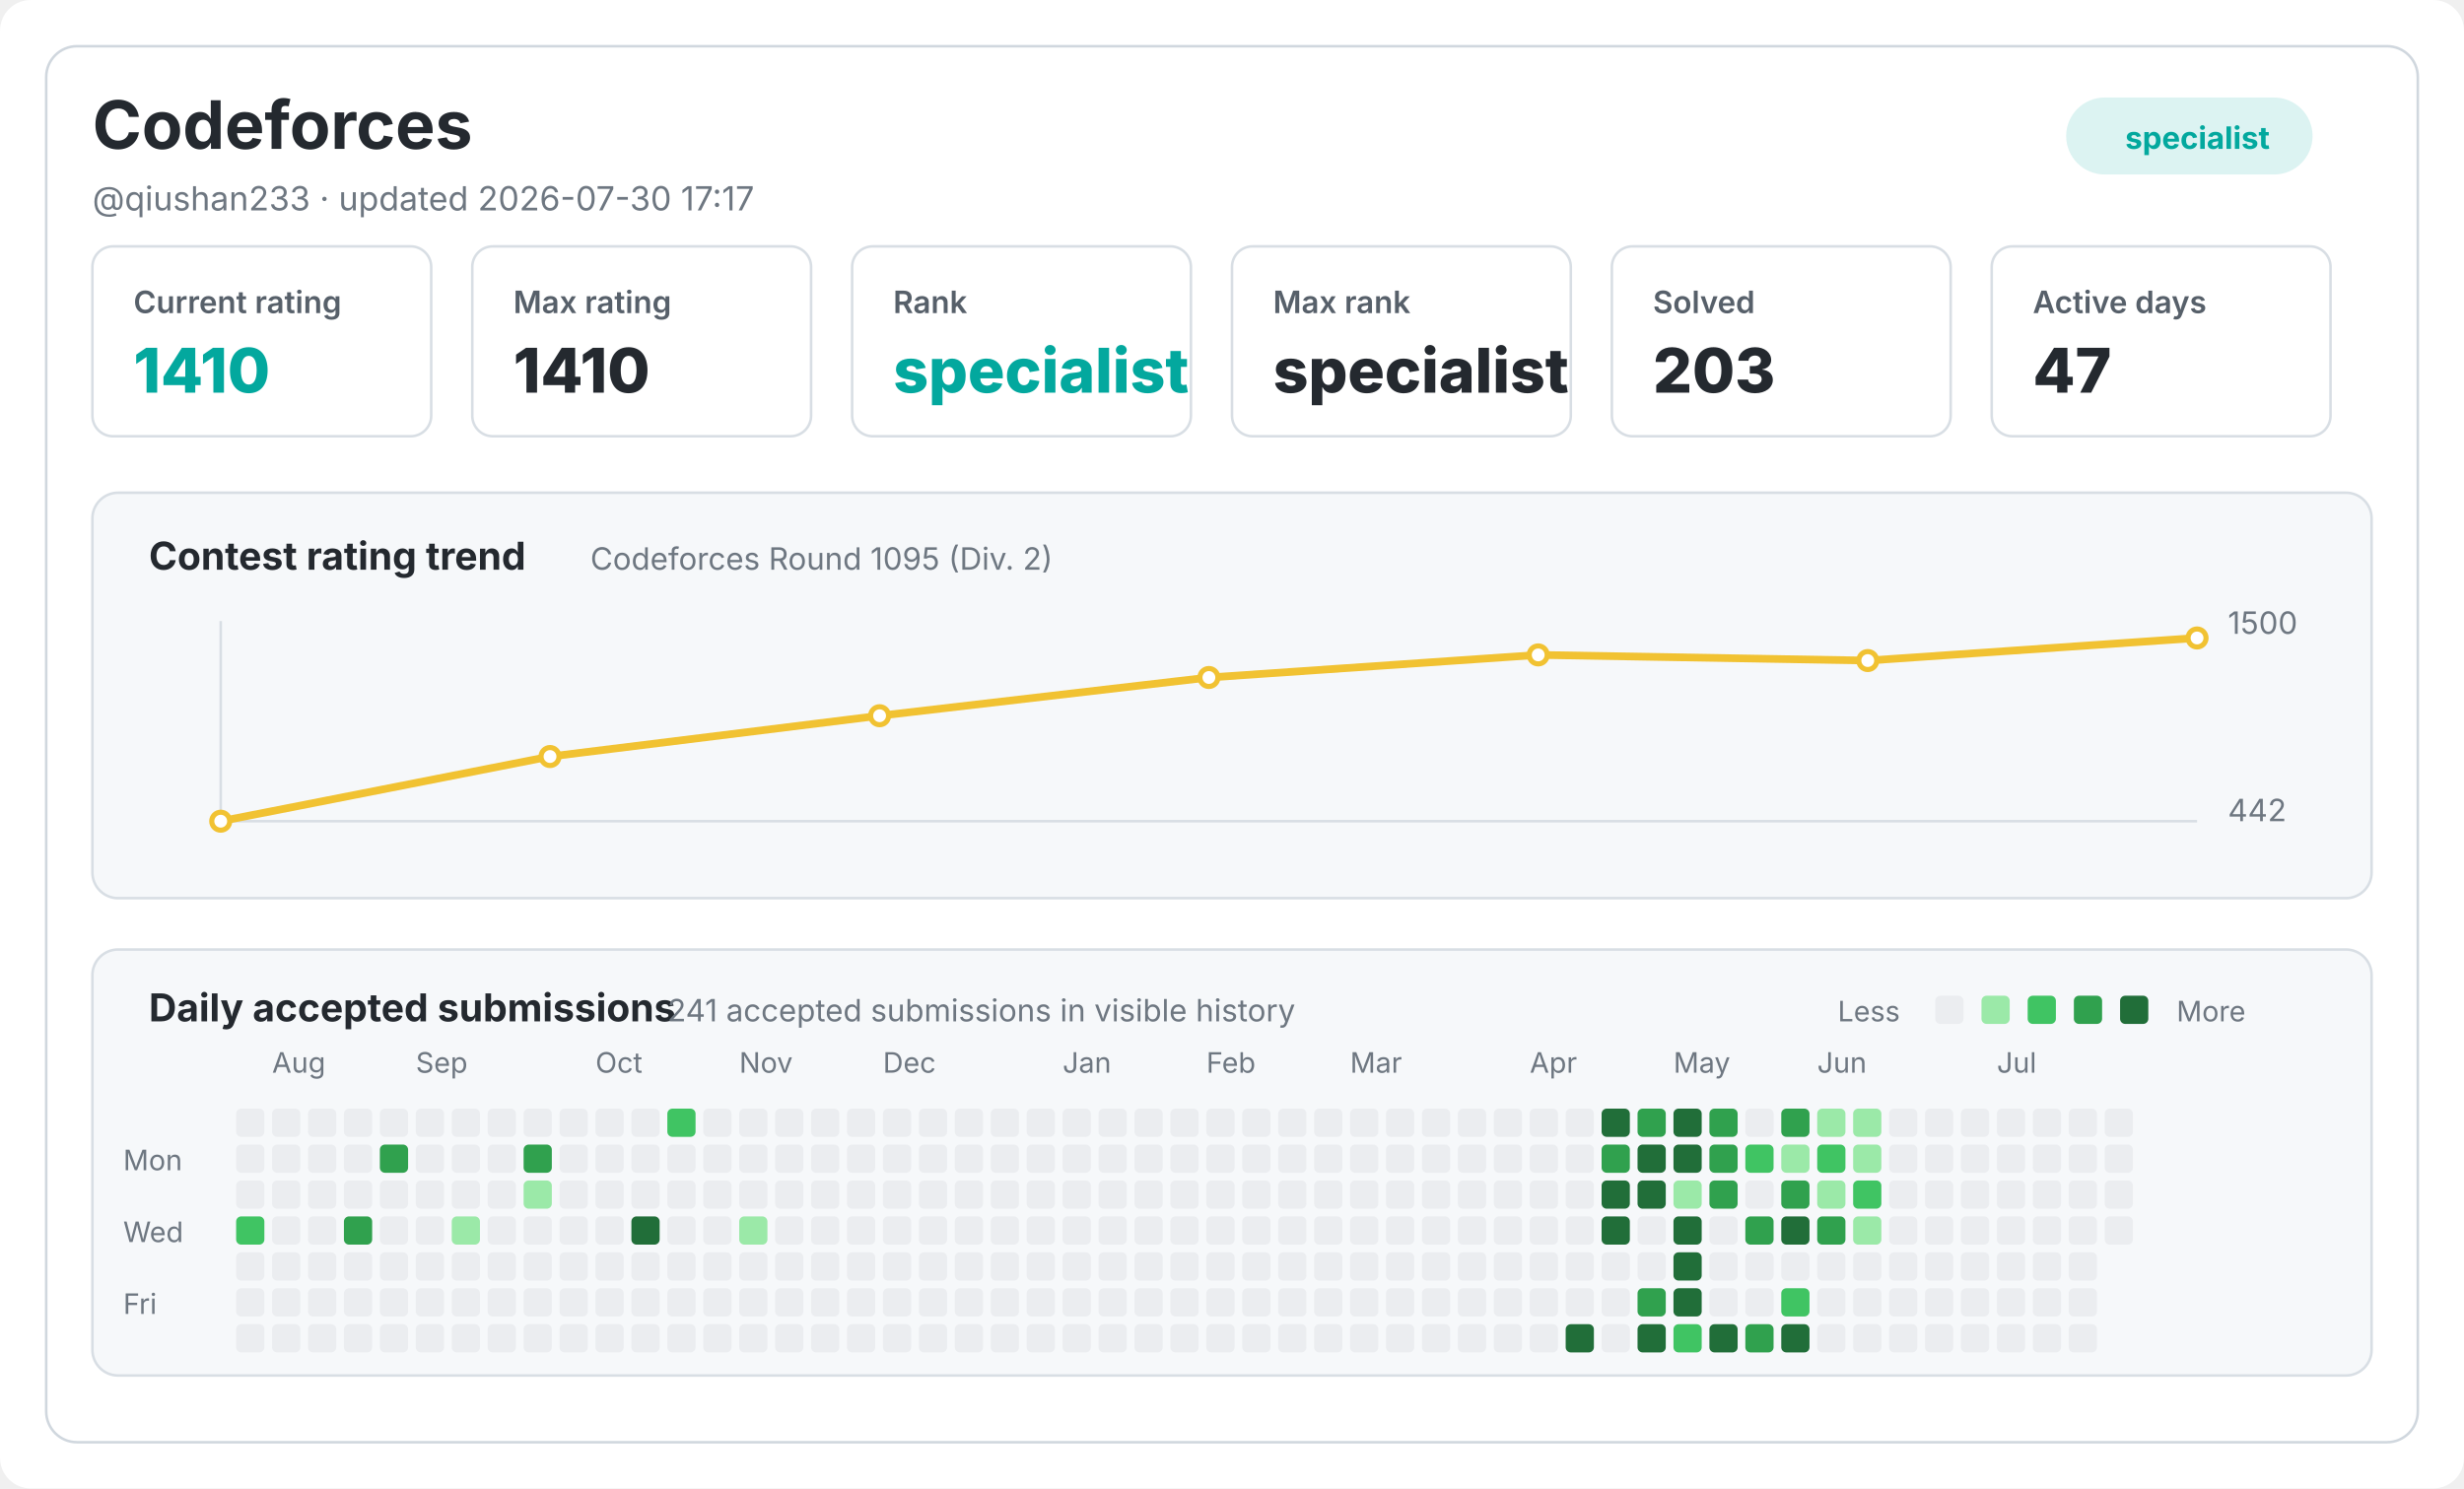
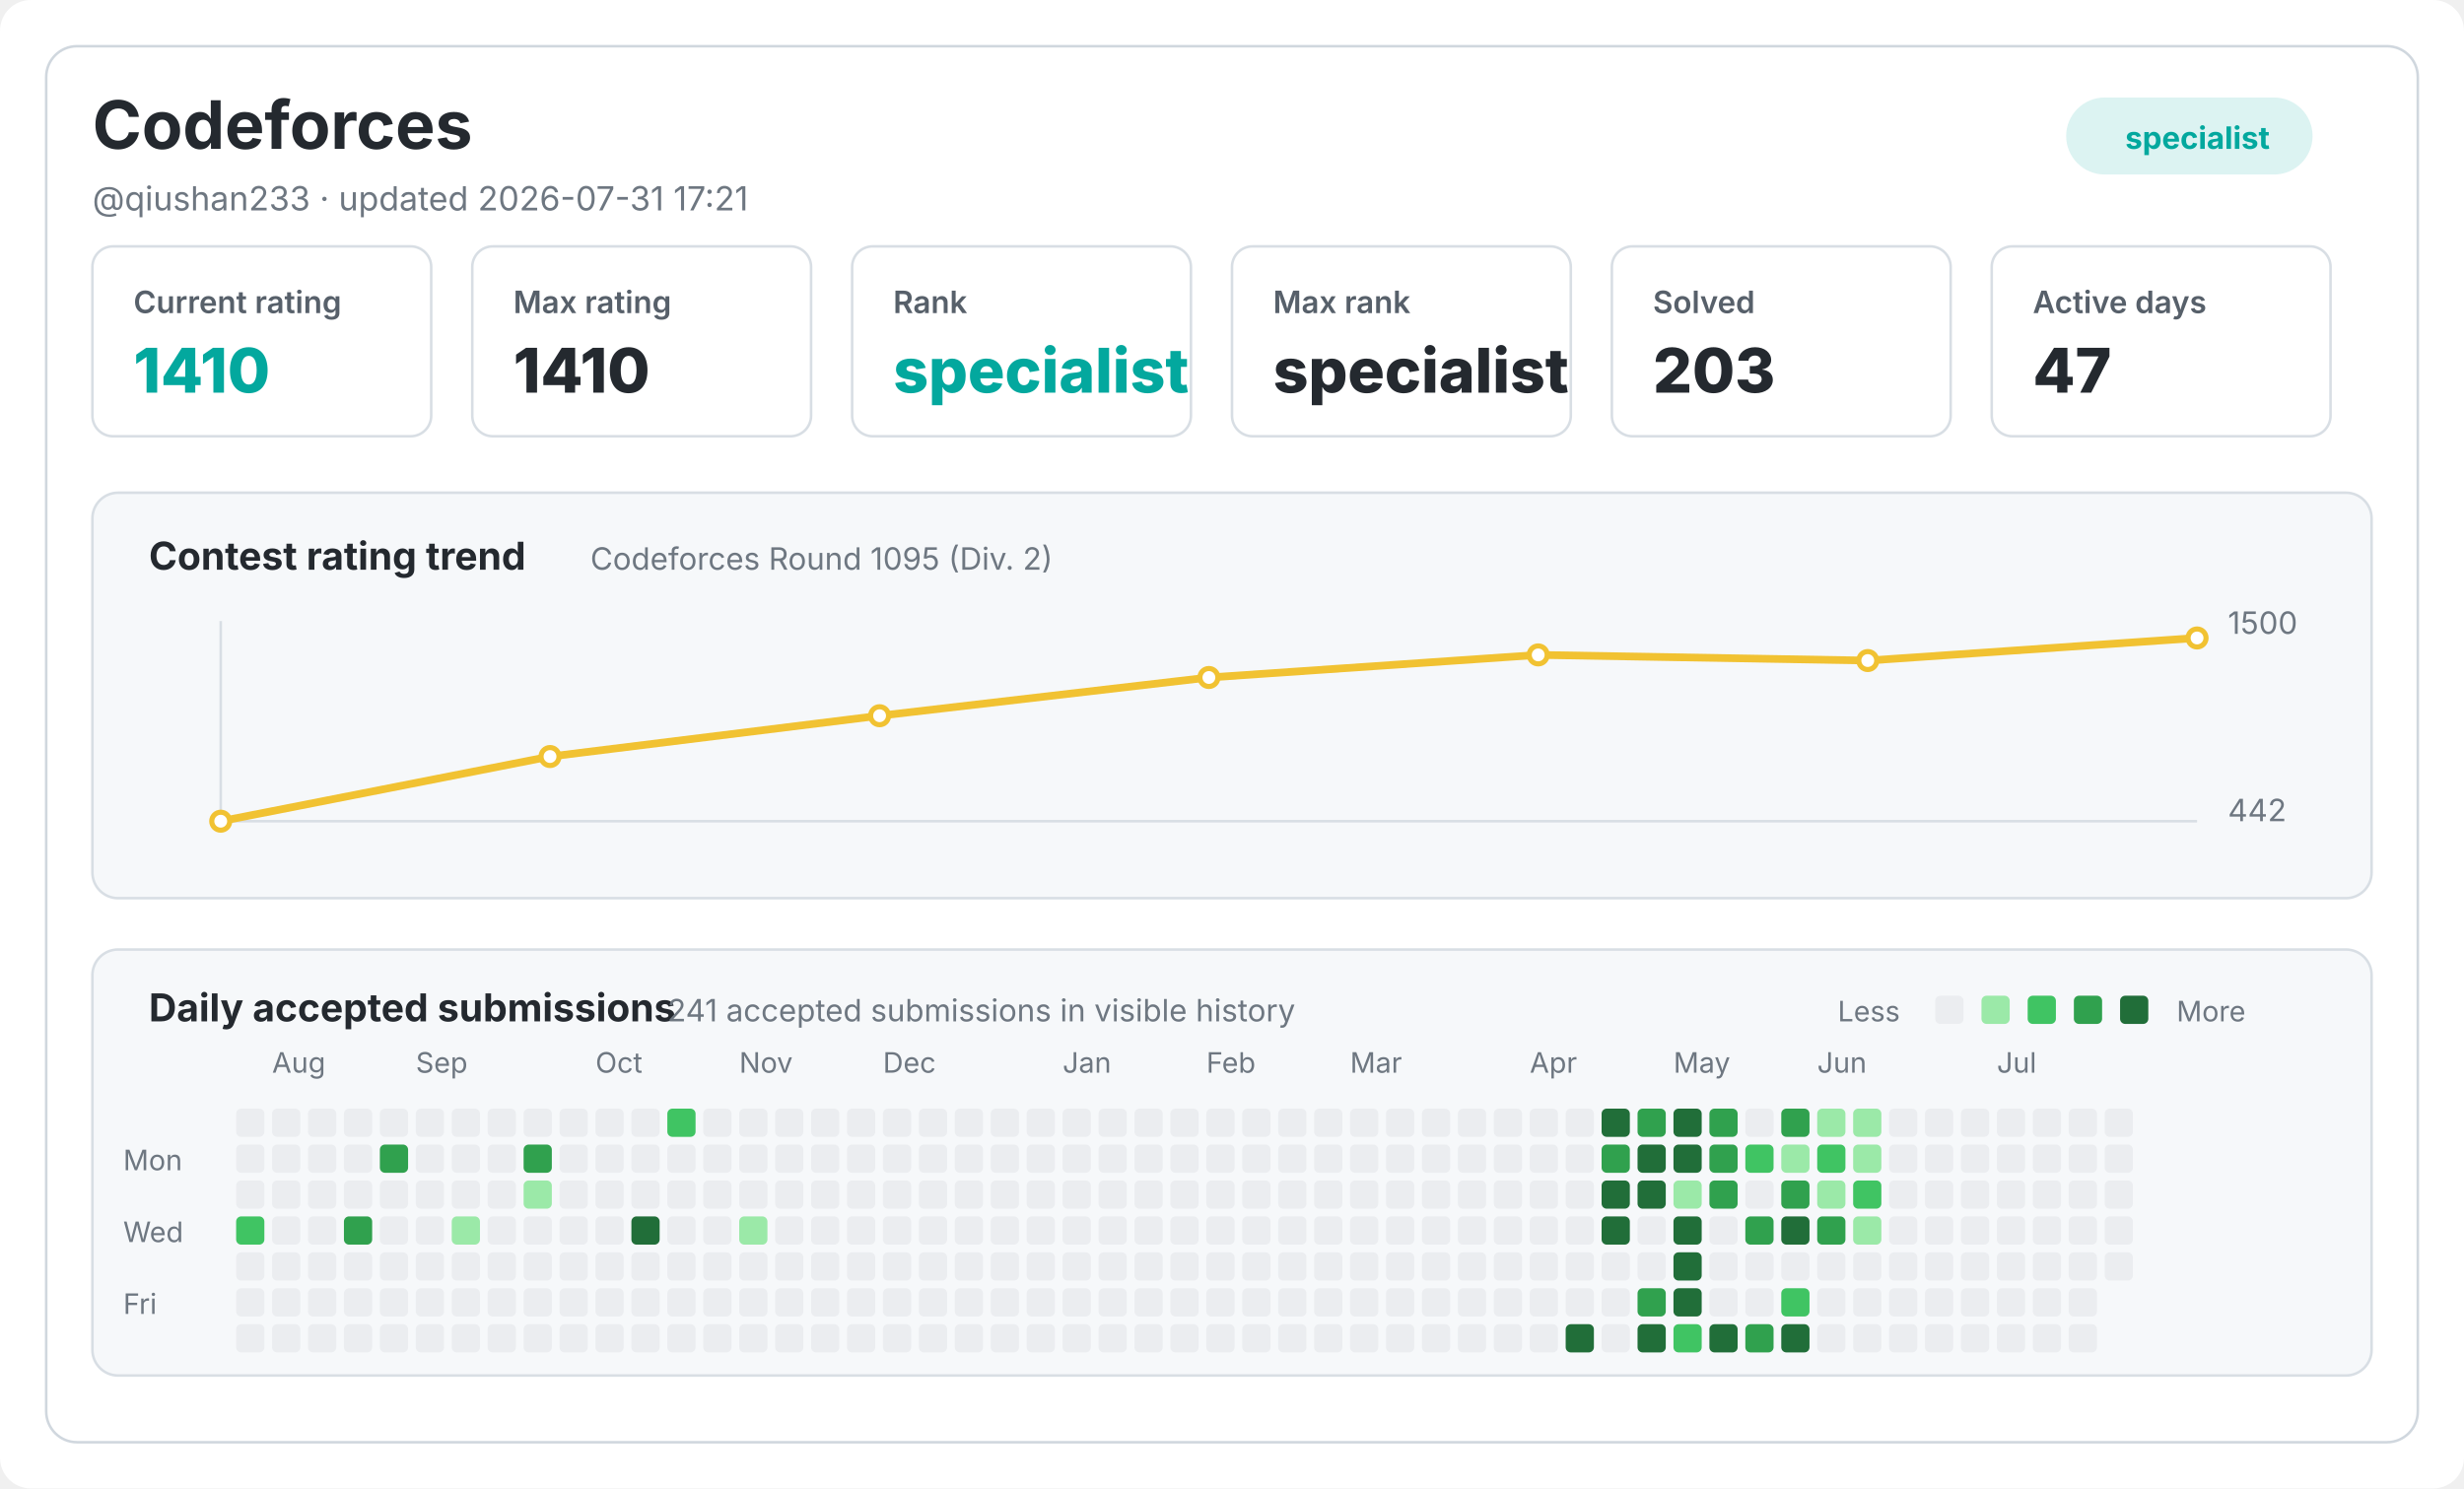
<svg xmlns="http://www.w3.org/2000/svg" width="960" height="580" viewBox="0 0 960 580" role="img" aria-label="Codeforces statistics for qiushan233">
  <style>
  .bg { fill: #ffffff; }
  .shell { fill: #ffffff; stroke: #d0d7de; }
  .soft { fill: #f6f8fa; stroke: #d8dee4; }
  .metric-card { fill: #ffffff; stroke: #d8dee4; }
  .title { font: 700 26px -apple-system,BlinkMacSystemFont,"Segoe UI",sans-serif; fill: #24292f; }
  .subtitle { font: 13px -apple-system,BlinkMacSystemFont,"Segoe UI",sans-serif; fill: #6e7781; }
  .section-title { font: 700 15px -apple-system,BlinkMacSystemFont,"Segoe UI",sans-serif; fill: #24292f; }
  .metric-label { font: 600 12px -apple-system,BlinkMacSystemFont,"Segoe UI",sans-serif; fill: #57606a; }
  .metric-value { font: 800 24px -apple-system,BlinkMacSystemFont,"Segoe UI",sans-serif; fill: #24292f; }
  .muted { font: 12px -apple-system,BlinkMacSystemFont,"Segoe UI",sans-serif; fill: #6e7781; }
  .small { font-size: 11px; }
  .rank { fill: #03a89e; }
  .grid { stroke: #d8dee4; stroke-width: 1; }
  .badge-bg { fill: #03a89e; opacity: 0.14; }
  .badge-text { font: 700 12px -apple-system,BlinkMacSystemFont,"Segoe UI",sans-serif; fill: #03a89e; }
  .heat-cell { cursor: default; transition: stroke 0.12s ease, stroke-width 0.12s ease; }
  .heat-cell:hover { stroke: #0969da; stroke-width: 1.5; }
</style>
  <rect class="bg" width="960" height="580" rx="12" />
  <rect class="shell" x="18" y="18" width="924" height="544" rx="12" />
  <text x="36" y="58" class="title">Codeforces</text>
-   <text x="36" y="82" class="subtitle">@qiushan233 · updated 2026-07-30 17:17</text>
+   <text x="36" y="82" class="subtitle">@qiushan233 · updated 2026-07-31 17:21</text>
  <rect x="805" y="38" width="96" height="30" rx="15" class="badge-bg" />
  <text x="828" y="58" class="badge-text">specialist</text>
  <rect x="36" y="96" width="132" height="74" rx="8" class="metric-card" />
  <text x="52" y="122" class="metric-label">Current rating</text>
  <text x="52" y="153" class="metric-value rank">1410</text>
  <rect x="184" y="96" width="132" height="74" rx="8" class="metric-card" />
  <text x="200" y="122" class="metric-label">Max rating</text>
  <text x="200" y="153" class="metric-value">1410</text>
  <rect x="332" y="96" width="132" height="74" rx="8" class="metric-card" />
  <text x="348" y="122" class="metric-label">Rank</text>
  <text x="348" y="153" class="metric-value rank">specialist</text>
  <rect x="480" y="96" width="132" height="74" rx="8" class="metric-card" />
  <text x="496" y="122" class="metric-label">Max rank</text>
  <text x="496" y="153" class="metric-value">specialist</text>
  <rect x="628" y="96" width="132" height="74" rx="8" class="metric-card" />
  <text x="644" y="122" class="metric-label">Solved</text>
  <text x="644" y="153" class="metric-value">203</text>
  <rect x="776" y="96" width="132" height="74" rx="8" class="metric-card" />
  <text x="792" y="122" class="metric-label">Active days</text>
  <text x="792" y="153" class="metric-value">47</text>
  <rect class="soft" x="36" y="192" width="888" height="158" rx="10" />
  <text x="58" y="222" class="section-title">Contest rating trend</text>
  <text x="230" y="222" class="muted">Codeforces Round 1095 (Div. 2)</text>
  <line x1="86" y1="320" x2="856" y2="320" class="grid" />
  <line x1="86" y1="242" x2="86" y2="320" class="grid" />
  <text x="868" y="247" class="muted">1500</text>
  <text x="868" y="320" class="muted">442</text>
  <polyline points="86.0,320.0 214.3,294.8 342.7,278.9 471.0,264.0 599.3,255.2 727.7,257.4 856.0,248.6" fill="none" stroke="#f1c232" stroke-width="3" stroke-linecap="round" stroke-linejoin="round" />
  <circle cx="86.0" cy="320.0" r="3.5" fill="#fff" stroke="#f1c232" stroke-width="2" />
  <circle cx="214.3" cy="294.8" r="3.5" fill="#fff" stroke="#f1c232" stroke-width="2" />
  <circle cx="342.7" cy="278.9" r="3.5" fill="#fff" stroke="#f1c232" stroke-width="2" />
  <circle cx="471.0" cy="264.0" r="3.5" fill="#fff" stroke="#f1c232" stroke-width="2" />
  <circle cx="599.3" cy="255.2" r="3.5" fill="#fff" stroke="#f1c232" stroke-width="2" />
  <circle cx="727.7" cy="257.4" r="3.5" fill="#fff" stroke="#f1c232" stroke-width="2" />
  <circle cx="856.0" cy="248.6" r="3.5" fill="#fff" stroke="#f1c232" stroke-width="2" />
  <rect class="soft" x="36" y="370" width="888" height="166" rx="10" />
  <text x="58" y="398" class="section-title">Daily accepted submissions</text>
  <text x="260" y="398" class="muted">241 accepted submissions in visible history</text>
  <text x="106" y="418" class="muted small">Aug</text>
  <text x="162" y="418" class="muted small">Sep</text>
  <text x="232" y="418" class="muted small">Oct</text>
  <text x="288" y="418" class="muted small">Nov</text>
  <text x="344" y="418" class="muted small">Dec</text>
  <text x="414" y="418" class="muted small">Jan</text>
  <text x="470" y="418" class="muted small">Feb</text>
  <text x="526" y="418" class="muted small">Mar</text>
  <text x="596" y="418" class="muted small">Apr</text>
  <text x="652" y="418" class="muted small">May</text>
  <text x="708" y="418" class="muted small">Jun</text>
  <text x="778" y="418" class="muted small">Jul</text>
  <text x="48" y="456" class="muted small">Mon</text>
  <text x="48" y="484" class="muted small">Wed</text>
  <text x="48" y="512" class="muted small">Fri</text>
  <rect class="heat-cell" x="92" y="432" width="11" height="11" rx="2" fill="#ebedf0" />
  <rect class="heat-cell" x="92" y="446" width="11" height="11" rx="2" fill="#ebedf0" />
  <rect class="heat-cell" x="92" y="460" width="11" height="11" rx="2" fill="#ebedf0" />
  <rect class="heat-cell" x="92" y="474" width="11" height="11" rx="2" fill="#40c463" />
  <rect class="heat-cell" x="92" y="488" width="11" height="11" rx="2" fill="#ebedf0" />
  <rect class="heat-cell" x="92" y="502" width="11" height="11" rx="2" fill="#ebedf0" />
  <rect class="heat-cell" x="92" y="516" width="11" height="11" rx="2" fill="#ebedf0" />
  <rect class="heat-cell" x="106" y="432" width="11" height="11" rx="2" fill="#ebedf0" />
  <rect class="heat-cell" x="106" y="446" width="11" height="11" rx="2" fill="#ebedf0" />
  <rect class="heat-cell" x="106" y="460" width="11" height="11" rx="2" fill="#ebedf0" />
  <rect class="heat-cell" x="106" y="474" width="11" height="11" rx="2" fill="#ebedf0" />
  <rect class="heat-cell" x="106" y="488" width="11" height="11" rx="2" fill="#ebedf0" />
  <rect class="heat-cell" x="106" y="502" width="11" height="11" rx="2" fill="#ebedf0" />
  <rect class="heat-cell" x="106" y="516" width="11" height="11" rx="2" fill="#ebedf0" />
  <rect class="heat-cell" x="120" y="432" width="11" height="11" rx="2" fill="#ebedf0" />
  <rect class="heat-cell" x="120" y="446" width="11" height="11" rx="2" fill="#ebedf0" />
  <rect class="heat-cell" x="120" y="460" width="11" height="11" rx="2" fill="#ebedf0" />
  <rect class="heat-cell" x="120" y="474" width="11" height="11" rx="2" fill="#ebedf0" />
  <rect class="heat-cell" x="120" y="488" width="11" height="11" rx="2" fill="#ebedf0" />
  <rect class="heat-cell" x="120" y="502" width="11" height="11" rx="2" fill="#ebedf0" />
  <rect class="heat-cell" x="120" y="516" width="11" height="11" rx="2" fill="#ebedf0" />
  <rect class="heat-cell" x="134" y="432" width="11" height="11" rx="2" fill="#ebedf0" />
  <rect class="heat-cell" x="134" y="446" width="11" height="11" rx="2" fill="#ebedf0" />
  <rect class="heat-cell" x="134" y="460" width="11" height="11" rx="2" fill="#ebedf0" />
  <rect class="heat-cell" x="134" y="474" width="11" height="11" rx="2" fill="#30a14e" />
  <rect class="heat-cell" x="134" y="488" width="11" height="11" rx="2" fill="#ebedf0" />
  <rect class="heat-cell" x="134" y="502" width="11" height="11" rx="2" fill="#ebedf0" />
  <rect class="heat-cell" x="134" y="516" width="11" height="11" rx="2" fill="#ebedf0" />
  <rect class="heat-cell" x="148" y="432" width="11" height="11" rx="2" fill="#ebedf0" />
  <rect class="heat-cell" x="148" y="446" width="11" height="11" rx="2" fill="#30a14e" />
  <rect class="heat-cell" x="148" y="460" width="11" height="11" rx="2" fill="#ebedf0" />
  <rect class="heat-cell" x="148" y="474" width="11" height="11" rx="2" fill="#ebedf0" />
  <rect class="heat-cell" x="148" y="488" width="11" height="11" rx="2" fill="#ebedf0" />
  <rect class="heat-cell" x="148" y="502" width="11" height="11" rx="2" fill="#ebedf0" />
  <rect class="heat-cell" x="148" y="516" width="11" height="11" rx="2" fill="#ebedf0" />
  <rect class="heat-cell" x="162" y="432" width="11" height="11" rx="2" fill="#ebedf0" />
  <rect class="heat-cell" x="162" y="446" width="11" height="11" rx="2" fill="#ebedf0" />
  <rect class="heat-cell" x="162" y="460" width="11" height="11" rx="2" fill="#ebedf0" />
  <rect class="heat-cell" x="162" y="474" width="11" height="11" rx="2" fill="#ebedf0" />
  <rect class="heat-cell" x="162" y="488" width="11" height="11" rx="2" fill="#ebedf0" />
  <rect class="heat-cell" x="162" y="502" width="11" height="11" rx="2" fill="#ebedf0" />
  <rect class="heat-cell" x="162" y="516" width="11" height="11" rx="2" fill="#ebedf0" />
  <rect class="heat-cell" x="176" y="432" width="11" height="11" rx="2" fill="#ebedf0" />
  <rect class="heat-cell" x="176" y="446" width="11" height="11" rx="2" fill="#ebedf0" />
  <rect class="heat-cell" x="176" y="460" width="11" height="11" rx="2" fill="#ebedf0" />
  <rect class="heat-cell" x="176" y="474" width="11" height="11" rx="2" fill="#9be9a8" />
  <rect class="heat-cell" x="176" y="488" width="11" height="11" rx="2" fill="#ebedf0" />
  <rect class="heat-cell" x="176" y="502" width="11" height="11" rx="2" fill="#ebedf0" />
  <rect class="heat-cell" x="176" y="516" width="11" height="11" rx="2" fill="#ebedf0" />
  <rect class="heat-cell" x="190" y="432" width="11" height="11" rx="2" fill="#ebedf0" />
  <rect class="heat-cell" x="190" y="446" width="11" height="11" rx="2" fill="#ebedf0" />
  <rect class="heat-cell" x="190" y="460" width="11" height="11" rx="2" fill="#ebedf0" />
  <rect class="heat-cell" x="190" y="474" width="11" height="11" rx="2" fill="#ebedf0" />
  <rect class="heat-cell" x="190" y="488" width="11" height="11" rx="2" fill="#ebedf0" />
  <rect class="heat-cell" x="190" y="502" width="11" height="11" rx="2" fill="#ebedf0" />
  <rect class="heat-cell" x="190" y="516" width="11" height="11" rx="2" fill="#ebedf0" />
  <rect class="heat-cell" x="204" y="432" width="11" height="11" rx="2" fill="#ebedf0" />
  <rect class="heat-cell" x="204" y="446" width="11" height="11" rx="2" fill="#30a14e" />
  <rect class="heat-cell" x="204" y="460" width="11" height="11" rx="2" fill="#9be9a8" />
  <rect class="heat-cell" x="204" y="474" width="11" height="11" rx="2" fill="#ebedf0" />
  <rect class="heat-cell" x="204" y="488" width="11" height="11" rx="2" fill="#ebedf0" />
  <rect class="heat-cell" x="204" y="502" width="11" height="11" rx="2" fill="#ebedf0" />
  <rect class="heat-cell" x="204" y="516" width="11" height="11" rx="2" fill="#ebedf0" />
  <rect class="heat-cell" x="218" y="432" width="11" height="11" rx="2" fill="#ebedf0" />
  <rect class="heat-cell" x="218" y="446" width="11" height="11" rx="2" fill="#ebedf0" />
  <rect class="heat-cell" x="218" y="460" width="11" height="11" rx="2" fill="#ebedf0" />
  <rect class="heat-cell" x="218" y="474" width="11" height="11" rx="2" fill="#ebedf0" />
  <rect class="heat-cell" x="218" y="488" width="11" height="11" rx="2" fill="#ebedf0" />
  <rect class="heat-cell" x="218" y="502" width="11" height="11" rx="2" fill="#ebedf0" />
  <rect class="heat-cell" x="218" y="516" width="11" height="11" rx="2" fill="#ebedf0" />
  <rect class="heat-cell" x="232" y="432" width="11" height="11" rx="2" fill="#ebedf0" />
  <rect class="heat-cell" x="232" y="446" width="11" height="11" rx="2" fill="#ebedf0" />
  <rect class="heat-cell" x="232" y="460" width="11" height="11" rx="2" fill="#ebedf0" />
  <rect class="heat-cell" x="232" y="474" width="11" height="11" rx="2" fill="#ebedf0" />
  <rect class="heat-cell" x="232" y="488" width="11" height="11" rx="2" fill="#ebedf0" />
  <rect class="heat-cell" x="232" y="502" width="11" height="11" rx="2" fill="#ebedf0" />
  <rect class="heat-cell" x="232" y="516" width="11" height="11" rx="2" fill="#ebedf0" />
  <rect class="heat-cell" x="246" y="432" width="11" height="11" rx="2" fill="#ebedf0" />
  <rect class="heat-cell" x="246" y="446" width="11" height="11" rx="2" fill="#ebedf0" />
  <rect class="heat-cell" x="246" y="460" width="11" height="11" rx="2" fill="#ebedf0" />
  <rect class="heat-cell" x="246" y="474" width="11" height="11" rx="2" fill="#216e39" />
  <rect class="heat-cell" x="246" y="488" width="11" height="11" rx="2" fill="#ebedf0" />
  <rect class="heat-cell" x="246" y="502" width="11" height="11" rx="2" fill="#ebedf0" />
  <rect class="heat-cell" x="246" y="516" width="11" height="11" rx="2" fill="#ebedf0" />
  <rect class="heat-cell" x="260" y="432" width="11" height="11" rx="2" fill="#40c463" />
  <rect class="heat-cell" x="260" y="446" width="11" height="11" rx="2" fill="#ebedf0" />
  <rect class="heat-cell" x="260" y="460" width="11" height="11" rx="2" fill="#ebedf0" />
  <rect class="heat-cell" x="260" y="474" width="11" height="11" rx="2" fill="#ebedf0" />
  <rect class="heat-cell" x="260" y="488" width="11" height="11" rx="2" fill="#ebedf0" />
  <rect class="heat-cell" x="260" y="502" width="11" height="11" rx="2" fill="#ebedf0" />
  <rect class="heat-cell" x="260" y="516" width="11" height="11" rx="2" fill="#ebedf0" />
  <rect class="heat-cell" x="274" y="432" width="11" height="11" rx="2" fill="#ebedf0" />
  <rect class="heat-cell" x="274" y="446" width="11" height="11" rx="2" fill="#ebedf0" />
  <rect class="heat-cell" x="274" y="460" width="11" height="11" rx="2" fill="#ebedf0" />
  <rect class="heat-cell" x="274" y="474" width="11" height="11" rx="2" fill="#ebedf0" />
  <rect class="heat-cell" x="274" y="488" width="11" height="11" rx="2" fill="#ebedf0" />
  <rect class="heat-cell" x="274" y="502" width="11" height="11" rx="2" fill="#ebedf0" />
  <rect class="heat-cell" x="274" y="516" width="11" height="11" rx="2" fill="#ebedf0" />
  <rect class="heat-cell" x="288" y="432" width="11" height="11" rx="2" fill="#ebedf0" />
  <rect class="heat-cell" x="288" y="446" width="11" height="11" rx="2" fill="#ebedf0" />
  <rect class="heat-cell" x="288" y="460" width="11" height="11" rx="2" fill="#ebedf0" />
  <rect class="heat-cell" x="288" y="474" width="11" height="11" rx="2" fill="#9be9a8" />
  <rect class="heat-cell" x="288" y="488" width="11" height="11" rx="2" fill="#ebedf0" />
  <rect class="heat-cell" x="288" y="502" width="11" height="11" rx="2" fill="#ebedf0" />
  <rect class="heat-cell" x="288" y="516" width="11" height="11" rx="2" fill="#ebedf0" />
  <rect class="heat-cell" x="302" y="432" width="11" height="11" rx="2" fill="#ebedf0" />
  <rect class="heat-cell" x="302" y="446" width="11" height="11" rx="2" fill="#ebedf0" />
  <rect class="heat-cell" x="302" y="460" width="11" height="11" rx="2" fill="#ebedf0" />
  <rect class="heat-cell" x="302" y="474" width="11" height="11" rx="2" fill="#ebedf0" />
  <rect class="heat-cell" x="302" y="488" width="11" height="11" rx="2" fill="#ebedf0" />
  <rect class="heat-cell" x="302" y="502" width="11" height="11" rx="2" fill="#ebedf0" />
  <rect class="heat-cell" x="302" y="516" width="11" height="11" rx="2" fill="#ebedf0" />
  <rect class="heat-cell" x="316" y="432" width="11" height="11" rx="2" fill="#ebedf0" />
  <rect class="heat-cell" x="316" y="446" width="11" height="11" rx="2" fill="#ebedf0" />
  <rect class="heat-cell" x="316" y="460" width="11" height="11" rx="2" fill="#ebedf0" />
  <rect class="heat-cell" x="316" y="474" width="11" height="11" rx="2" fill="#ebedf0" />
  <rect class="heat-cell" x="316" y="488" width="11" height="11" rx="2" fill="#ebedf0" />
  <rect class="heat-cell" x="316" y="502" width="11" height="11" rx="2" fill="#ebedf0" />
  <rect class="heat-cell" x="316" y="516" width="11" height="11" rx="2" fill="#ebedf0" />
  <rect class="heat-cell" x="330" y="432" width="11" height="11" rx="2" fill="#ebedf0" />
  <rect class="heat-cell" x="330" y="446" width="11" height="11" rx="2" fill="#ebedf0" />
  <rect class="heat-cell" x="330" y="460" width="11" height="11" rx="2" fill="#ebedf0" />
  <rect class="heat-cell" x="330" y="474" width="11" height="11" rx="2" fill="#ebedf0" />
  <rect class="heat-cell" x="330" y="488" width="11" height="11" rx="2" fill="#ebedf0" />
  <rect class="heat-cell" x="330" y="502" width="11" height="11" rx="2" fill="#ebedf0" />
  <rect class="heat-cell" x="330" y="516" width="11" height="11" rx="2" fill="#ebedf0" />
  <rect class="heat-cell" x="344" y="432" width="11" height="11" rx="2" fill="#ebedf0" />
  <rect class="heat-cell" x="344" y="446" width="11" height="11" rx="2" fill="#ebedf0" />
  <rect class="heat-cell" x="344" y="460" width="11" height="11" rx="2" fill="#ebedf0" />
  <rect class="heat-cell" x="344" y="474" width="11" height="11" rx="2" fill="#ebedf0" />
  <rect class="heat-cell" x="344" y="488" width="11" height="11" rx="2" fill="#ebedf0" />
  <rect class="heat-cell" x="344" y="502" width="11" height="11" rx="2" fill="#ebedf0" />
  <rect class="heat-cell" x="344" y="516" width="11" height="11" rx="2" fill="#ebedf0" />
  <rect class="heat-cell" x="358" y="432" width="11" height="11" rx="2" fill="#ebedf0" />
  <rect class="heat-cell" x="358" y="446" width="11" height="11" rx="2" fill="#ebedf0" />
  <rect class="heat-cell" x="358" y="460" width="11" height="11" rx="2" fill="#ebedf0" />
  <rect class="heat-cell" x="358" y="474" width="11" height="11" rx="2" fill="#ebedf0" />
  <rect class="heat-cell" x="358" y="488" width="11" height="11" rx="2" fill="#ebedf0" />
  <rect class="heat-cell" x="358" y="502" width="11" height="11" rx="2" fill="#ebedf0" />
  <rect class="heat-cell" x="358" y="516" width="11" height="11" rx="2" fill="#ebedf0" />
  <rect class="heat-cell" x="372" y="432" width="11" height="11" rx="2" fill="#ebedf0" />
  <rect class="heat-cell" x="372" y="446" width="11" height="11" rx="2" fill="#ebedf0" />
  <rect class="heat-cell" x="372" y="460" width="11" height="11" rx="2" fill="#ebedf0" />
  <rect class="heat-cell" x="372" y="474" width="11" height="11" rx="2" fill="#ebedf0" />
  <rect class="heat-cell" x="372" y="488" width="11" height="11" rx="2" fill="#ebedf0" />
  <rect class="heat-cell" x="372" y="502" width="11" height="11" rx="2" fill="#ebedf0" />
  <rect class="heat-cell" x="372" y="516" width="11" height="11" rx="2" fill="#ebedf0" />
  <rect class="heat-cell" x="386" y="432" width="11" height="11" rx="2" fill="#ebedf0" />
  <rect class="heat-cell" x="386" y="446" width="11" height="11" rx="2" fill="#ebedf0" />
  <rect class="heat-cell" x="386" y="460" width="11" height="11" rx="2" fill="#ebedf0" />
  <rect class="heat-cell" x="386" y="474" width="11" height="11" rx="2" fill="#ebedf0" />
  <rect class="heat-cell" x="386" y="488" width="11" height="11" rx="2" fill="#ebedf0" />
  <rect class="heat-cell" x="386" y="502" width="11" height="11" rx="2" fill="#ebedf0" />
  <rect class="heat-cell" x="386" y="516" width="11" height="11" rx="2" fill="#ebedf0" />
  <rect class="heat-cell" x="400" y="432" width="11" height="11" rx="2" fill="#ebedf0" />
  <rect class="heat-cell" x="400" y="446" width="11" height="11" rx="2" fill="#ebedf0" />
  <rect class="heat-cell" x="400" y="460" width="11" height="11" rx="2" fill="#ebedf0" />
  <rect class="heat-cell" x="400" y="474" width="11" height="11" rx="2" fill="#ebedf0" />
  <rect class="heat-cell" x="400" y="488" width="11" height="11" rx="2" fill="#ebedf0" />
  <rect class="heat-cell" x="400" y="502" width="11" height="11" rx="2" fill="#ebedf0" />
  <rect class="heat-cell" x="400" y="516" width="11" height="11" rx="2" fill="#ebedf0" />
  <rect class="heat-cell" x="414" y="432" width="11" height="11" rx="2" fill="#ebedf0" />
  <rect class="heat-cell" x="414" y="446" width="11" height="11" rx="2" fill="#ebedf0" />
  <rect class="heat-cell" x="414" y="460" width="11" height="11" rx="2" fill="#ebedf0" />
  <rect class="heat-cell" x="414" y="474" width="11" height="11" rx="2" fill="#ebedf0" />
  <rect class="heat-cell" x="414" y="488" width="11" height="11" rx="2" fill="#ebedf0" />
  <rect class="heat-cell" x="414" y="502" width="11" height="11" rx="2" fill="#ebedf0" />
  <rect class="heat-cell" x="414" y="516" width="11" height="11" rx="2" fill="#ebedf0" />
  <rect class="heat-cell" x="428" y="432" width="11" height="11" rx="2" fill="#ebedf0" />
  <rect class="heat-cell" x="428" y="446" width="11" height="11" rx="2" fill="#ebedf0" />
  <rect class="heat-cell" x="428" y="460" width="11" height="11" rx="2" fill="#ebedf0" />
  <rect class="heat-cell" x="428" y="474" width="11" height="11" rx="2" fill="#ebedf0" />
  <rect class="heat-cell" x="428" y="488" width="11" height="11" rx="2" fill="#ebedf0" />
  <rect class="heat-cell" x="428" y="502" width="11" height="11" rx="2" fill="#ebedf0" />
  <rect class="heat-cell" x="428" y="516" width="11" height="11" rx="2" fill="#ebedf0" />
  <rect class="heat-cell" x="442" y="432" width="11" height="11" rx="2" fill="#ebedf0" />
  <rect class="heat-cell" x="442" y="446" width="11" height="11" rx="2" fill="#ebedf0" />
  <rect class="heat-cell" x="442" y="460" width="11" height="11" rx="2" fill="#ebedf0" />
  <rect class="heat-cell" x="442" y="474" width="11" height="11" rx="2" fill="#ebedf0" />
  <rect class="heat-cell" x="442" y="488" width="11" height="11" rx="2" fill="#ebedf0" />
  <rect class="heat-cell" x="442" y="502" width="11" height="11" rx="2" fill="#ebedf0" />
  <rect class="heat-cell" x="442" y="516" width="11" height="11" rx="2" fill="#ebedf0" />
  <rect class="heat-cell" x="456" y="432" width="11" height="11" rx="2" fill="#ebedf0" />
  <rect class="heat-cell" x="456" y="446" width="11" height="11" rx="2" fill="#ebedf0" />
  <rect class="heat-cell" x="456" y="460" width="11" height="11" rx="2" fill="#ebedf0" />
  <rect class="heat-cell" x="456" y="474" width="11" height="11" rx="2" fill="#ebedf0" />
  <rect class="heat-cell" x="456" y="488" width="11" height="11" rx="2" fill="#ebedf0" />
  <rect class="heat-cell" x="456" y="502" width="11" height="11" rx="2" fill="#ebedf0" />
  <rect class="heat-cell" x="456" y="516" width="11" height="11" rx="2" fill="#ebedf0" />
  <rect class="heat-cell" x="470" y="432" width="11" height="11" rx="2" fill="#ebedf0" />
  <rect class="heat-cell" x="470" y="446" width="11" height="11" rx="2" fill="#ebedf0" />
  <rect class="heat-cell" x="470" y="460" width="11" height="11" rx="2" fill="#ebedf0" />
  <rect class="heat-cell" x="470" y="474" width="11" height="11" rx="2" fill="#ebedf0" />
  <rect class="heat-cell" x="470" y="488" width="11" height="11" rx="2" fill="#ebedf0" />
  <rect class="heat-cell" x="470" y="502" width="11" height="11" rx="2" fill="#ebedf0" />
  <rect class="heat-cell" x="470" y="516" width="11" height="11" rx="2" fill="#ebedf0" />
  <rect class="heat-cell" x="484" y="432" width="11" height="11" rx="2" fill="#ebedf0" />
  <rect class="heat-cell" x="484" y="446" width="11" height="11" rx="2" fill="#ebedf0" />
  <rect class="heat-cell" x="484" y="460" width="11" height="11" rx="2" fill="#ebedf0" />
  <rect class="heat-cell" x="484" y="474" width="11" height="11" rx="2" fill="#ebedf0" />
  <rect class="heat-cell" x="484" y="488" width="11" height="11" rx="2" fill="#ebedf0" />
  <rect class="heat-cell" x="484" y="502" width="11" height="11" rx="2" fill="#ebedf0" />
  <rect class="heat-cell" x="484" y="516" width="11" height="11" rx="2" fill="#ebedf0" />
  <rect class="heat-cell" x="498" y="432" width="11" height="11" rx="2" fill="#ebedf0" />
  <rect class="heat-cell" x="498" y="446" width="11" height="11" rx="2" fill="#ebedf0" />
  <rect class="heat-cell" x="498" y="460" width="11" height="11" rx="2" fill="#ebedf0" />
  <rect class="heat-cell" x="498" y="474" width="11" height="11" rx="2" fill="#ebedf0" />
  <rect class="heat-cell" x="498" y="488" width="11" height="11" rx="2" fill="#ebedf0" />
  <rect class="heat-cell" x="498" y="502" width="11" height="11" rx="2" fill="#ebedf0" />
  <rect class="heat-cell" x="498" y="516" width="11" height="11" rx="2" fill="#ebedf0" />
  <rect class="heat-cell" x="512" y="432" width="11" height="11" rx="2" fill="#ebedf0" />
  <rect class="heat-cell" x="512" y="446" width="11" height="11" rx="2" fill="#ebedf0" />
  <rect class="heat-cell" x="512" y="460" width="11" height="11" rx="2" fill="#ebedf0" />
  <rect class="heat-cell" x="512" y="474" width="11" height="11" rx="2" fill="#ebedf0" />
  <rect class="heat-cell" x="512" y="488" width="11" height="11" rx="2" fill="#ebedf0" />
  <rect class="heat-cell" x="512" y="502" width="11" height="11" rx="2" fill="#ebedf0" />
  <rect class="heat-cell" x="512" y="516" width="11" height="11" rx="2" fill="#ebedf0" />
  <rect class="heat-cell" x="526" y="432" width="11" height="11" rx="2" fill="#ebedf0" />
  <rect class="heat-cell" x="526" y="446" width="11" height="11" rx="2" fill="#ebedf0" />
  <rect class="heat-cell" x="526" y="460" width="11" height="11" rx="2" fill="#ebedf0" />
  <rect class="heat-cell" x="526" y="474" width="11" height="11" rx="2" fill="#ebedf0" />
  <rect class="heat-cell" x="526" y="488" width="11" height="11" rx="2" fill="#ebedf0" />
  <rect class="heat-cell" x="526" y="502" width="11" height="11" rx="2" fill="#ebedf0" />
  <rect class="heat-cell" x="526" y="516" width="11" height="11" rx="2" fill="#ebedf0" />
  <rect class="heat-cell" x="540" y="432" width="11" height="11" rx="2" fill="#ebedf0" />
  <rect class="heat-cell" x="540" y="446" width="11" height="11" rx="2" fill="#ebedf0" />
  <rect class="heat-cell" x="540" y="460" width="11" height="11" rx="2" fill="#ebedf0" />
  <rect class="heat-cell" x="540" y="474" width="11" height="11" rx="2" fill="#ebedf0" />
  <rect class="heat-cell" x="540" y="488" width="11" height="11" rx="2" fill="#ebedf0" />
  <rect class="heat-cell" x="540" y="502" width="11" height="11" rx="2" fill="#ebedf0" />
  <rect class="heat-cell" x="540" y="516" width="11" height="11" rx="2" fill="#ebedf0" />
  <rect class="heat-cell" x="554" y="432" width="11" height="11" rx="2" fill="#ebedf0" />
  <rect class="heat-cell" x="554" y="446" width="11" height="11" rx="2" fill="#ebedf0" />
  <rect class="heat-cell" x="554" y="460" width="11" height="11" rx="2" fill="#ebedf0" />
  <rect class="heat-cell" x="554" y="474" width="11" height="11" rx="2" fill="#ebedf0" />
  <rect class="heat-cell" x="554" y="488" width="11" height="11" rx="2" fill="#ebedf0" />
  <rect class="heat-cell" x="554" y="502" width="11" height="11" rx="2" fill="#ebedf0" />
  <rect class="heat-cell" x="554" y="516" width="11" height="11" rx="2" fill="#ebedf0" />
  <rect class="heat-cell" x="568" y="432" width="11" height="11" rx="2" fill="#ebedf0" />
  <rect class="heat-cell" x="568" y="446" width="11" height="11" rx="2" fill="#ebedf0" />
  <rect class="heat-cell" x="568" y="460" width="11" height="11" rx="2" fill="#ebedf0" />
  <rect class="heat-cell" x="568" y="474" width="11" height="11" rx="2" fill="#ebedf0" />
  <rect class="heat-cell" x="568" y="488" width="11" height="11" rx="2" fill="#ebedf0" />
  <rect class="heat-cell" x="568" y="502" width="11" height="11" rx="2" fill="#ebedf0" />
  <rect class="heat-cell" x="568" y="516" width="11" height="11" rx="2" fill="#ebedf0" />
  <rect class="heat-cell" x="582" y="432" width="11" height="11" rx="2" fill="#ebedf0" />
  <rect class="heat-cell" x="582" y="446" width="11" height="11" rx="2" fill="#ebedf0" />
  <rect class="heat-cell" x="582" y="460" width="11" height="11" rx="2" fill="#ebedf0" />
  <rect class="heat-cell" x="582" y="474" width="11" height="11" rx="2" fill="#ebedf0" />
  <rect class="heat-cell" x="582" y="488" width="11" height="11" rx="2" fill="#ebedf0" />
  <rect class="heat-cell" x="582" y="502" width="11" height="11" rx="2" fill="#ebedf0" />
  <rect class="heat-cell" x="582" y="516" width="11" height="11" rx="2" fill="#ebedf0" />
  <rect class="heat-cell" x="596" y="432" width="11" height="11" rx="2" fill="#ebedf0" />
  <rect class="heat-cell" x="596" y="446" width="11" height="11" rx="2" fill="#ebedf0" />
  <rect class="heat-cell" x="596" y="460" width="11" height="11" rx="2" fill="#ebedf0" />
  <rect class="heat-cell" x="596" y="474" width="11" height="11" rx="2" fill="#ebedf0" />
  <rect class="heat-cell" x="596" y="488" width="11" height="11" rx="2" fill="#ebedf0" />
  <rect class="heat-cell" x="596" y="502" width="11" height="11" rx="2" fill="#ebedf0" />
  <rect class="heat-cell" x="596" y="516" width="11" height="11" rx="2" fill="#ebedf0" />
  <rect class="heat-cell" x="610" y="432" width="11" height="11" rx="2" fill="#ebedf0" />
  <rect class="heat-cell" x="610" y="446" width="11" height="11" rx="2" fill="#ebedf0" />
  <rect class="heat-cell" x="610" y="460" width="11" height="11" rx="2" fill="#ebedf0" />
  <rect class="heat-cell" x="610" y="474" width="11" height="11" rx="2" fill="#ebedf0" />
  <rect class="heat-cell" x="610" y="488" width="11" height="11" rx="2" fill="#ebedf0" />
  <rect class="heat-cell" x="610" y="502" width="11" height="11" rx="2" fill="#ebedf0" />
  <rect class="heat-cell" x="610" y="516" width="11" height="11" rx="2" fill="#216e39" />
  <rect class="heat-cell" x="624" y="432" width="11" height="11" rx="2" fill="#216e39" />
  <rect class="heat-cell" x="624" y="446" width="11" height="11" rx="2" fill="#30a14e" />
  <rect class="heat-cell" x="624" y="460" width="11" height="11" rx="2" fill="#216e39" />
  <rect class="heat-cell" x="624" y="474" width="11" height="11" rx="2" fill="#216e39" />
  <rect class="heat-cell" x="624" y="488" width="11" height="11" rx="2" fill="#ebedf0" />
  <rect class="heat-cell" x="624" y="502" width="11" height="11" rx="2" fill="#ebedf0" />
  <rect class="heat-cell" x="624" y="516" width="11" height="11" rx="2" fill="#ebedf0" />
  <rect class="heat-cell" x="638" y="432" width="11" height="11" rx="2" fill="#30a14e" />
  <rect class="heat-cell" x="638" y="446" width="11" height="11" rx="2" fill="#216e39" />
  <rect class="heat-cell" x="638" y="460" width="11" height="11" rx="2" fill="#216e39" />
  <rect class="heat-cell" x="638" y="474" width="11" height="11" rx="2" fill="#ebedf0" />
  <rect class="heat-cell" x="638" y="488" width="11" height="11" rx="2" fill="#ebedf0" />
  <rect class="heat-cell" x="638" y="502" width="11" height="11" rx="2" fill="#30a14e" />
  <rect class="heat-cell" x="638" y="516" width="11" height="11" rx="2" fill="#216e39" />
  <rect class="heat-cell" x="652" y="432" width="11" height="11" rx="2" fill="#216e39" />
  <rect class="heat-cell" x="652" y="446" width="11" height="11" rx="2" fill="#216e39" />
  <rect class="heat-cell" x="652" y="460" width="11" height="11" rx="2" fill="#9be9a8" />
  <rect class="heat-cell" x="652" y="474" width="11" height="11" rx="2" fill="#216e39" />
  <rect class="heat-cell" x="652" y="488" width="11" height="11" rx="2" fill="#216e39" />
  <rect class="heat-cell" x="652" y="502" width="11" height="11" rx="2" fill="#216e39" />
  <rect class="heat-cell" x="652" y="516" width="11" height="11" rx="2" fill="#40c463" />
  <rect class="heat-cell" x="666" y="432" width="11" height="11" rx="2" fill="#30a14e" />
  <rect class="heat-cell" x="666" y="446" width="11" height="11" rx="2" fill="#30a14e" />
  <rect class="heat-cell" x="666" y="460" width="11" height="11" rx="2" fill="#30a14e" />
  <rect class="heat-cell" x="666" y="474" width="11" height="11" rx="2" fill="#ebedf0" />
  <rect class="heat-cell" x="666" y="488" width="11" height="11" rx="2" fill="#ebedf0" />
  <rect class="heat-cell" x="666" y="502" width="11" height="11" rx="2" fill="#ebedf0" />
  <rect class="heat-cell" x="666" y="516" width="11" height="11" rx="2" fill="#216e39" />
  <rect class="heat-cell" x="680" y="432" width="11" height="11" rx="2" fill="#ebedf0" />
  <rect class="heat-cell" x="680" y="446" width="11" height="11" rx="2" fill="#40c463" />
  <rect class="heat-cell" x="680" y="460" width="11" height="11" rx="2" fill="#ebedf0" />
  <rect class="heat-cell" x="680" y="474" width="11" height="11" rx="2" fill="#30a14e" />
  <rect class="heat-cell" x="680" y="488" width="11" height="11" rx="2" fill="#ebedf0" />
  <rect class="heat-cell" x="680" y="502" width="11" height="11" rx="2" fill="#ebedf0" />
  <rect class="heat-cell" x="680" y="516" width="11" height="11" rx="2" fill="#30a14e" />
  <rect class="heat-cell" x="694" y="432" width="11" height="11" rx="2" fill="#30a14e" />
  <rect class="heat-cell" x="694" y="446" width="11" height="11" rx="2" fill="#9be9a8" />
  <rect class="heat-cell" x="694" y="460" width="11" height="11" rx="2" fill="#30a14e" />
  <rect class="heat-cell" x="694" y="474" width="11" height="11" rx="2" fill="#216e39" />
  <rect class="heat-cell" x="694" y="488" width="11" height="11" rx="2" fill="#ebedf0" />
  <rect class="heat-cell" x="694" y="502" width="11" height="11" rx="2" fill="#40c463" />
  <rect class="heat-cell" x="694" y="516" width="11" height="11" rx="2" fill="#216e39" />
  <rect class="heat-cell" x="708" y="432" width="11" height="11" rx="2" fill="#9be9a8" />
  <rect class="heat-cell" x="708" y="446" width="11" height="11" rx="2" fill="#40c463" />
  <rect class="heat-cell" x="708" y="460" width="11" height="11" rx="2" fill="#9be9a8" />
  <rect class="heat-cell" x="708" y="474" width="11" height="11" rx="2" fill="#30a14e" />
  <rect class="heat-cell" x="708" y="488" width="11" height="11" rx="2" fill="#ebedf0" />
  <rect class="heat-cell" x="708" y="502" width="11" height="11" rx="2" fill="#ebedf0" />
  <rect class="heat-cell" x="708" y="516" width="11" height="11" rx="2" fill="#ebedf0" />
  <rect class="heat-cell" x="722" y="432" width="11" height="11" rx="2" fill="#9be9a8" />
  <rect class="heat-cell" x="722" y="446" width="11" height="11" rx="2" fill="#9be9a8" />
  <rect class="heat-cell" x="722" y="460" width="11" height="11" rx="2" fill="#40c463" />
  <rect class="heat-cell" x="722" y="474" width="11" height="11" rx="2" fill="#9be9a8" />
  <rect class="heat-cell" x="722" y="488" width="11" height="11" rx="2" fill="#ebedf0" />
  <rect class="heat-cell" x="722" y="502" width="11" height="11" rx="2" fill="#ebedf0" />
  <rect class="heat-cell" x="722" y="516" width="11" height="11" rx="2" fill="#ebedf0" />
  <rect class="heat-cell" x="736" y="432" width="11" height="11" rx="2" fill="#ebedf0" />
  <rect class="heat-cell" x="736" y="446" width="11" height="11" rx="2" fill="#ebedf0" />
  <rect class="heat-cell" x="736" y="460" width="11" height="11" rx="2" fill="#ebedf0" />
  <rect class="heat-cell" x="736" y="474" width="11" height="11" rx="2" fill="#ebedf0" />
  <rect class="heat-cell" x="736" y="488" width="11" height="11" rx="2" fill="#ebedf0" />
  <rect class="heat-cell" x="736" y="502" width="11" height="11" rx="2" fill="#ebedf0" />
  <rect class="heat-cell" x="736" y="516" width="11" height="11" rx="2" fill="#ebedf0" />
  <rect class="heat-cell" x="750" y="432" width="11" height="11" rx="2" fill="#ebedf0" />
  <rect class="heat-cell" x="750" y="446" width="11" height="11" rx="2" fill="#ebedf0" />
  <rect class="heat-cell" x="750" y="460" width="11" height="11" rx="2" fill="#ebedf0" />
  <rect class="heat-cell" x="750" y="474" width="11" height="11" rx="2" fill="#ebedf0" />
  <rect class="heat-cell" x="750" y="488" width="11" height="11" rx="2" fill="#ebedf0" />
  <rect class="heat-cell" x="750" y="502" width="11" height="11" rx="2" fill="#ebedf0" />
  <rect class="heat-cell" x="750" y="516" width="11" height="11" rx="2" fill="#ebedf0" />
  <rect class="heat-cell" x="764" y="432" width="11" height="11" rx="2" fill="#ebedf0" />
  <rect class="heat-cell" x="764" y="446" width="11" height="11" rx="2" fill="#ebedf0" />
  <rect class="heat-cell" x="764" y="460" width="11" height="11" rx="2" fill="#ebedf0" />
  <rect class="heat-cell" x="764" y="474" width="11" height="11" rx="2" fill="#ebedf0" />
  <rect class="heat-cell" x="764" y="488" width="11" height="11" rx="2" fill="#ebedf0" />
  <rect class="heat-cell" x="764" y="502" width="11" height="11" rx="2" fill="#ebedf0" />
  <rect class="heat-cell" x="764" y="516" width="11" height="11" rx="2" fill="#ebedf0" />
  <rect class="heat-cell" x="778" y="432" width="11" height="11" rx="2" fill="#ebedf0" />
  <rect class="heat-cell" x="778" y="446" width="11" height="11" rx="2" fill="#ebedf0" />
  <rect class="heat-cell" x="778" y="460" width="11" height="11" rx="2" fill="#ebedf0" />
  <rect class="heat-cell" x="778" y="474" width="11" height="11" rx="2" fill="#ebedf0" />
  <rect class="heat-cell" x="778" y="488" width="11" height="11" rx="2" fill="#ebedf0" />
  <rect class="heat-cell" x="778" y="502" width="11" height="11" rx="2" fill="#ebedf0" />
  <rect class="heat-cell" x="778" y="516" width="11" height="11" rx="2" fill="#ebedf0" />
  <rect class="heat-cell" x="792" y="432" width="11" height="11" rx="2" fill="#ebedf0" />
  <rect class="heat-cell" x="792" y="446" width="11" height="11" rx="2" fill="#ebedf0" />
  <rect class="heat-cell" x="792" y="460" width="11" height="11" rx="2" fill="#ebedf0" />
  <rect class="heat-cell" x="792" y="474" width="11" height="11" rx="2" fill="#ebedf0" />
  <rect class="heat-cell" x="792" y="488" width="11" height="11" rx="2" fill="#ebedf0" />
  <rect class="heat-cell" x="792" y="502" width="11" height="11" rx="2" fill="#ebedf0" />
  <rect class="heat-cell" x="792" y="516" width="11" height="11" rx="2" fill="#ebedf0" />
  <rect class="heat-cell" x="806" y="432" width="11" height="11" rx="2" fill="#ebedf0" />
  <rect class="heat-cell" x="806" y="446" width="11" height="11" rx="2" fill="#ebedf0" />
  <rect class="heat-cell" x="806" y="460" width="11" height="11" rx="2" fill="#ebedf0" />
  <rect class="heat-cell" x="806" y="474" width="11" height="11" rx="2" fill="#ebedf0" />
  <rect class="heat-cell" x="806" y="488" width="11" height="11" rx="2" fill="#ebedf0" />
  <rect class="heat-cell" x="806" y="502" width="11" height="11" rx="2" fill="#ebedf0" />
  <rect class="heat-cell" x="806" y="516" width="11" height="11" rx="2" fill="#ebedf0" />
  <rect class="heat-cell" x="820" y="432" width="11" height="11" rx="2" fill="#ebedf0" />
  <rect class="heat-cell" x="820" y="446" width="11" height="11" rx="2" fill="#ebedf0" />
  <rect class="heat-cell" x="820" y="460" width="11" height="11" rx="2" fill="#ebedf0" />
  <rect class="heat-cell" x="820" y="474" width="11" height="11" rx="2" fill="#ebedf0" />
+   <rect class="heat-cell" x="820" y="488" width="11" height="11" rx="2" fill="#ebedf0" />
  <text x="716" y="398" class="muted small">Less</text>
  <rect x="754" y="388" width="11" height="11" rx="2" fill="#ebedf0" />
  <rect x="772" y="388" width="11" height="11" rx="2" fill="#9be9a8" />
  <rect x="790" y="388" width="11" height="11" rx="2" fill="#40c463" />
  <rect x="808" y="388" width="11" height="11" rx="2" fill="#30a14e" />
  <rect x="826" y="388" width="11" height="11" rx="2" fill="#216e39" />
  <text x="848" y="398" class="muted small">More</text>
</svg>
